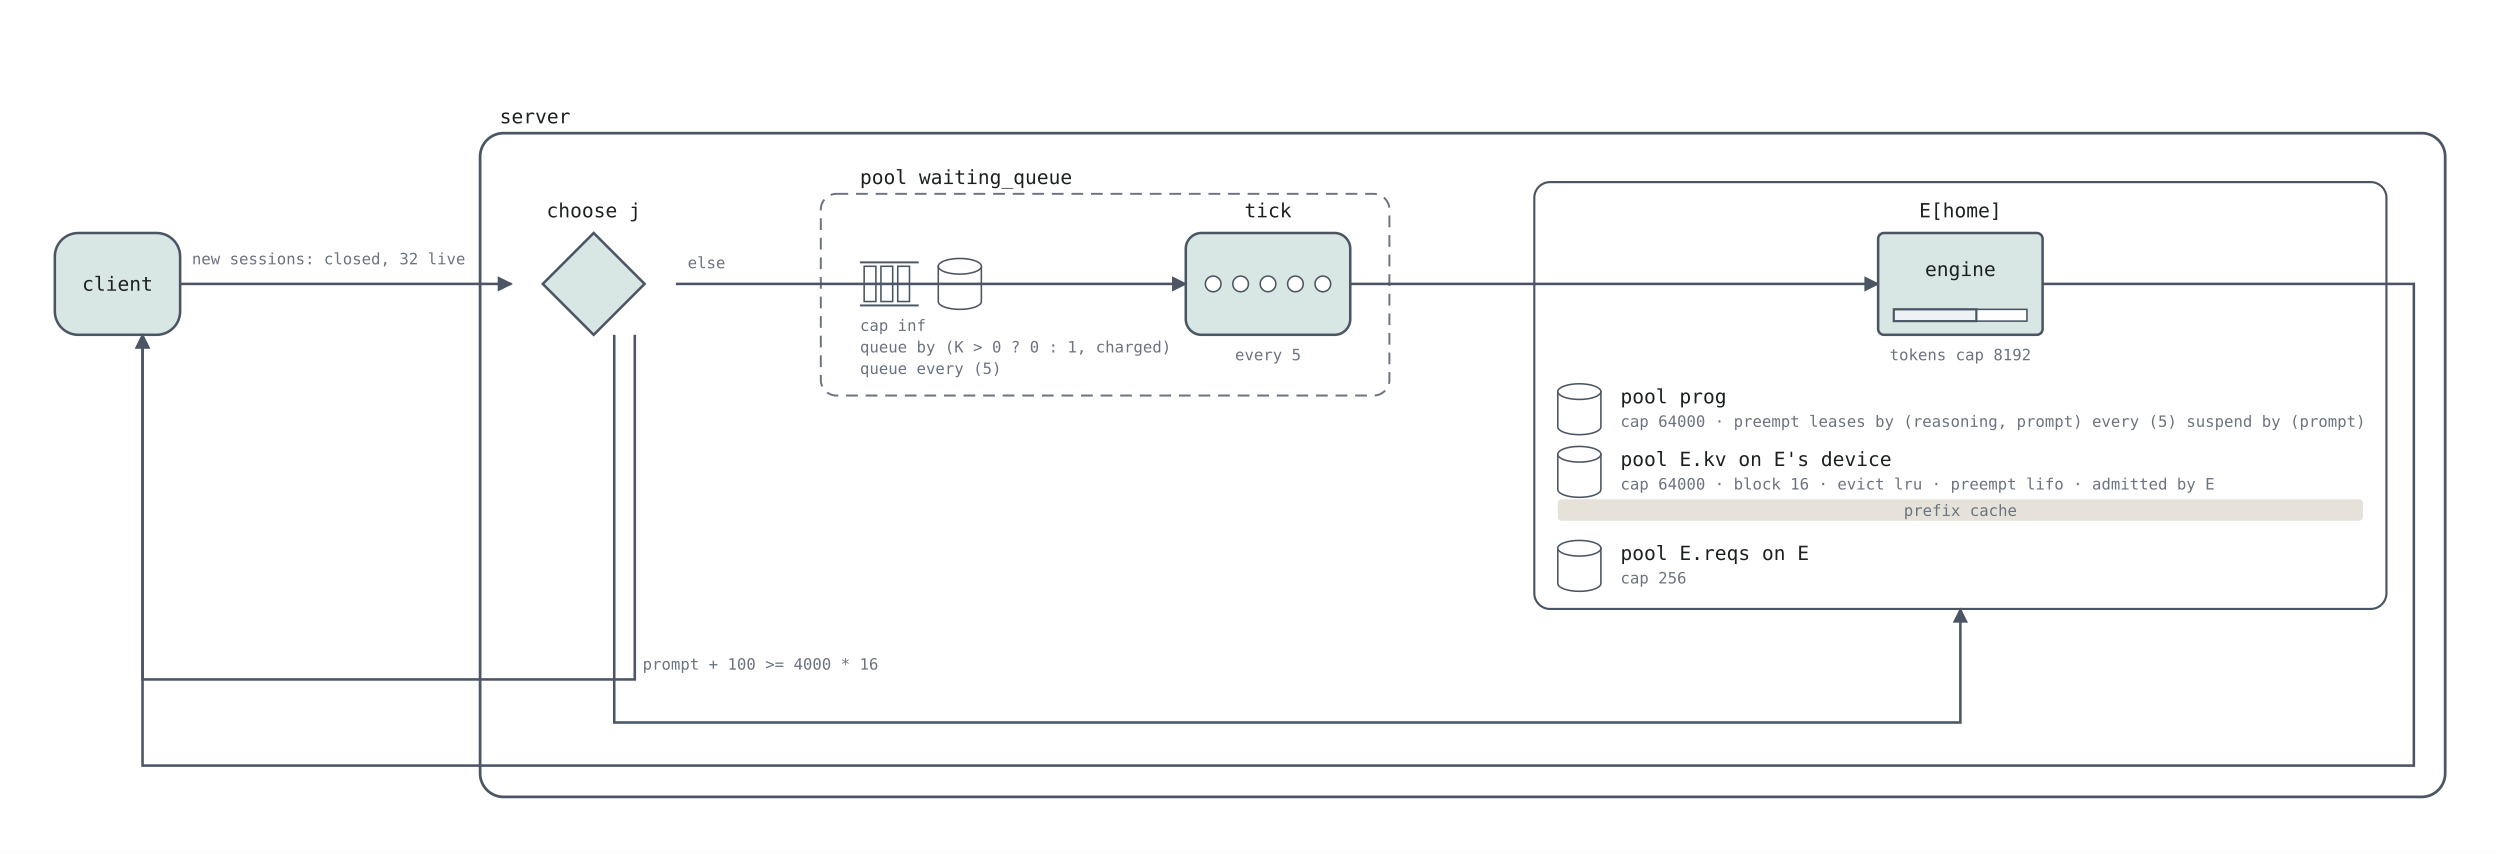
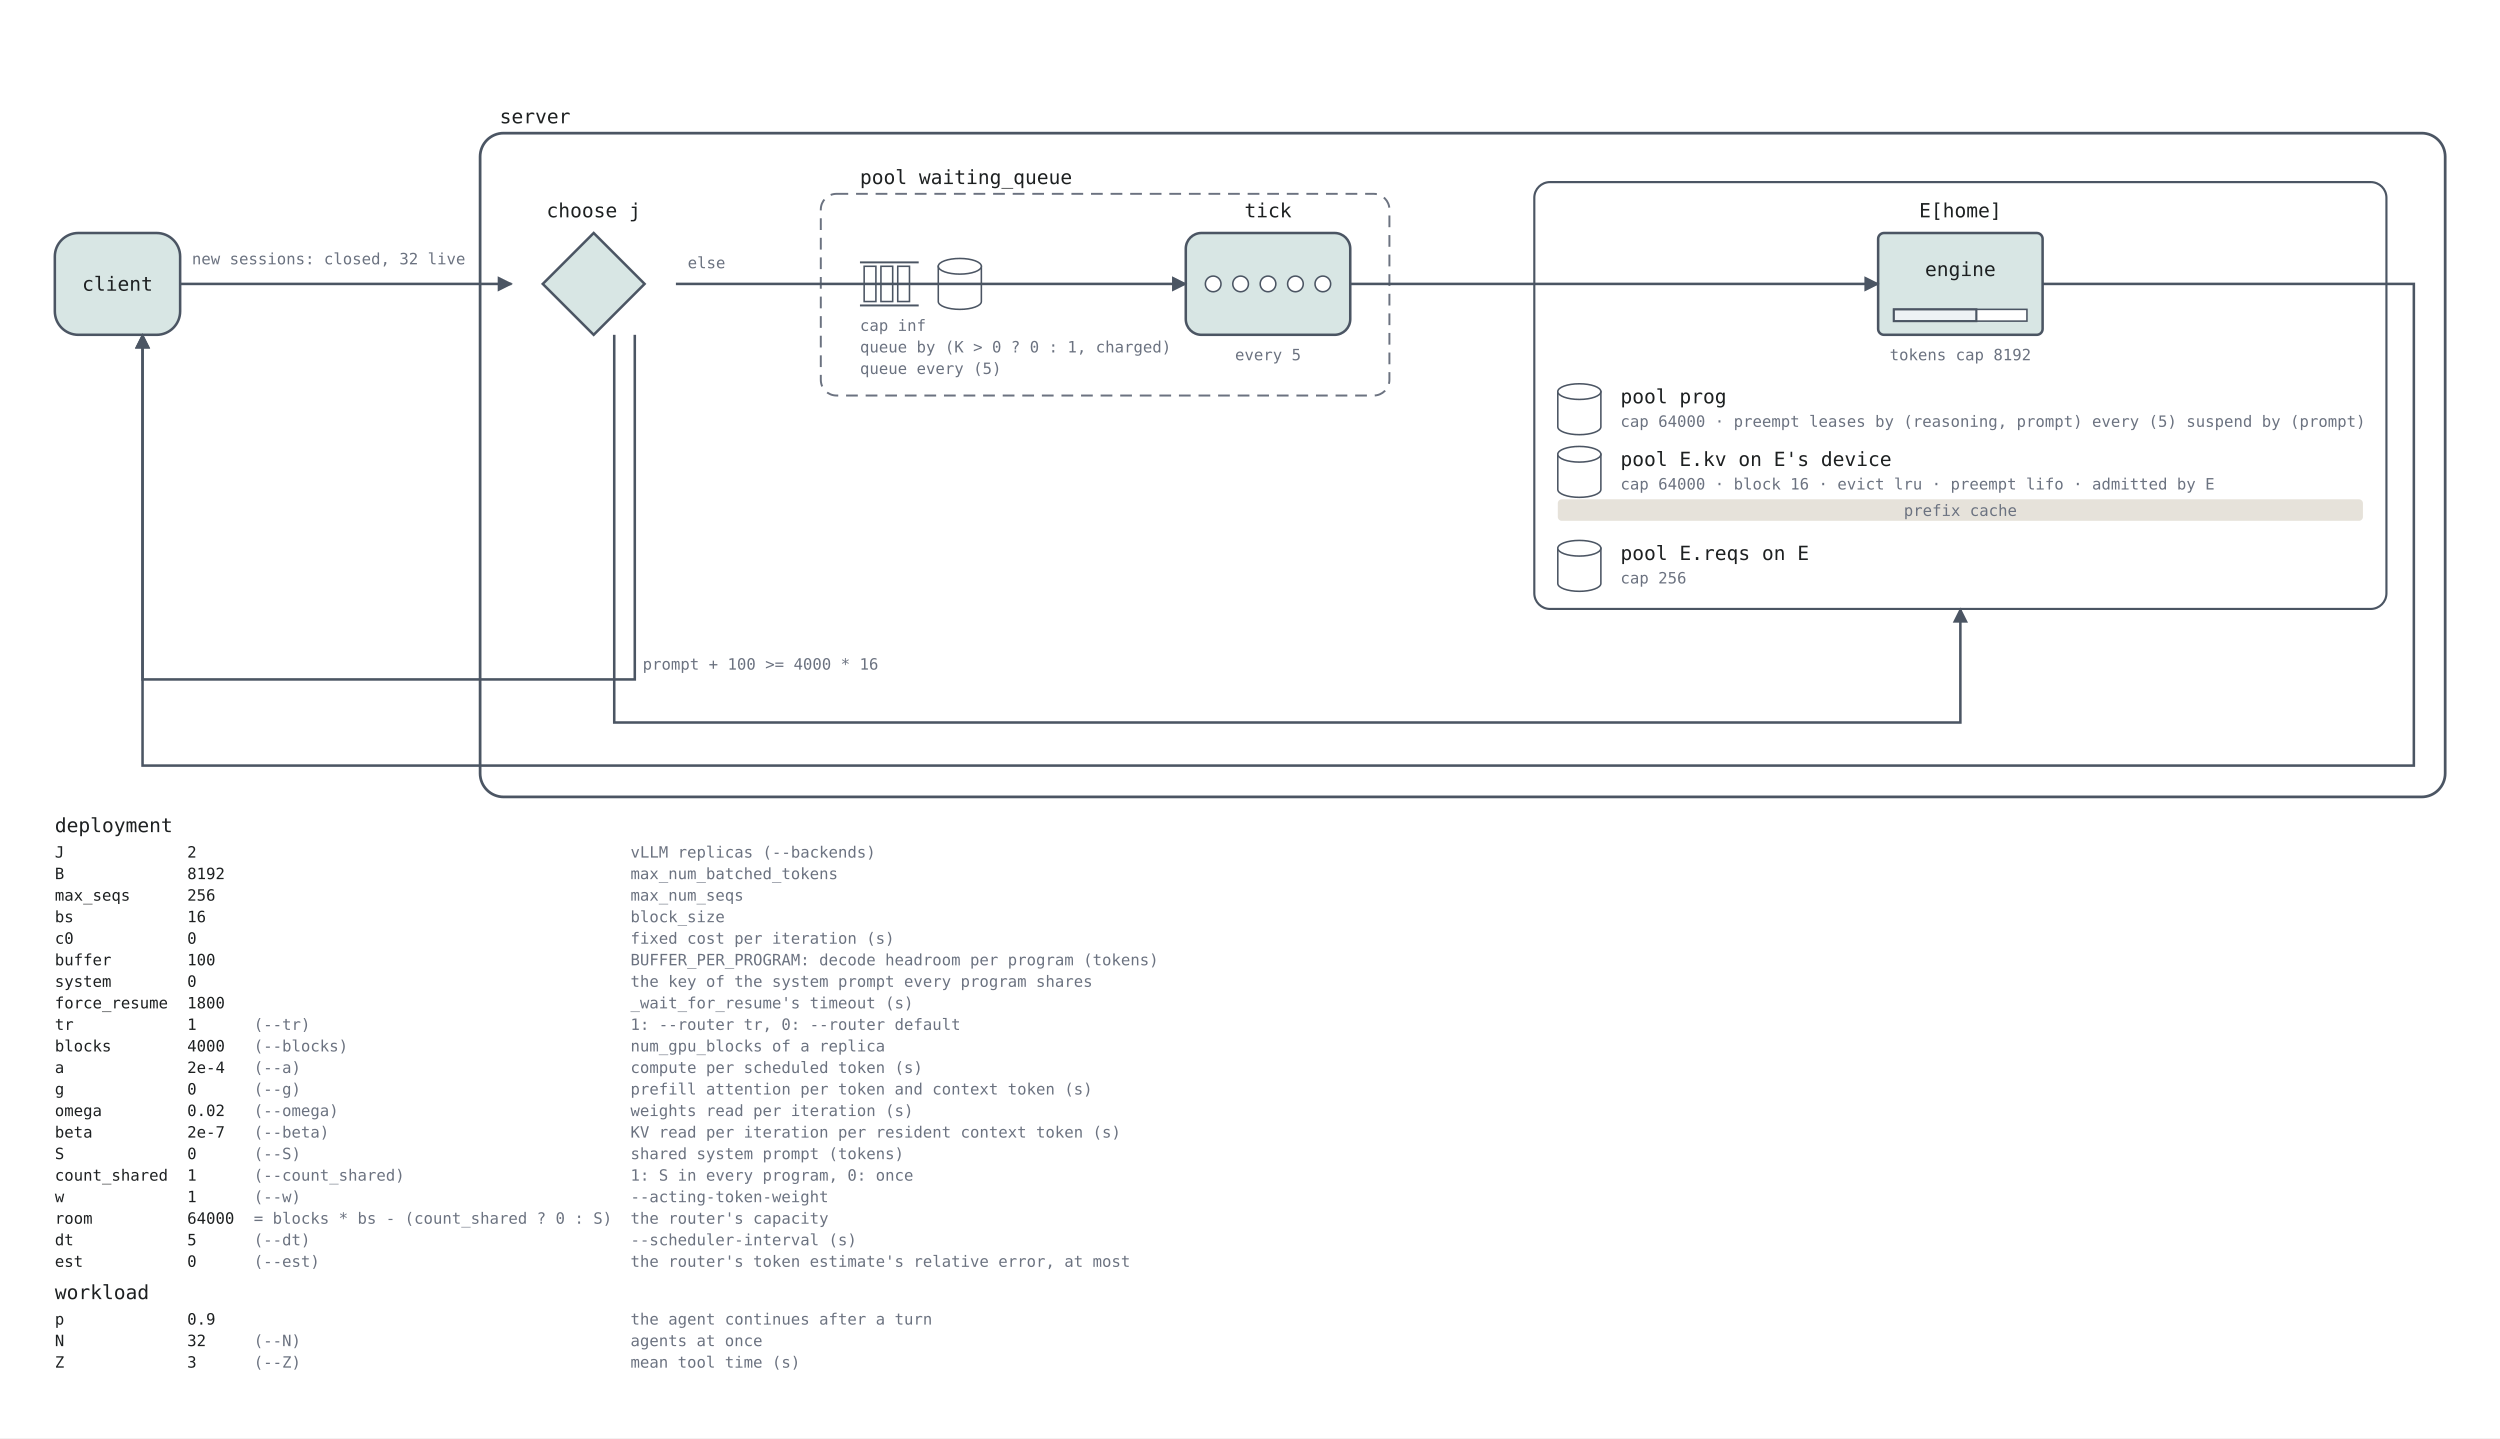
- <svg xmlns="http://www.w3.org/2000/svg" width="1276.8" height="435" viewBox="0 0 1276.8 435" role="img">
+ <svg xmlns="http://www.w3.org/2000/svg" width="1276.8" height="734.5" viewBox="0 0 1276.8 734.5" role="img">
  <style>
  text { font-family: ui-monospace, "SF Mono", Menlo, Consolas, monospace; }
  @media (prefers-color-scheme: dark) {
    text { fill: #e8e6e3; } text.dim { fill: #9aa4b2; }
    .bg { fill:#14171a }
    .solid { fill:#232a31;stroke:#b6bfcc }
    .cached { fill:#33302a }
    .instance { fill:#1a1f24;stroke:#b6bfcc }
    .frame { stroke:#b6bfcc }
    .server { stroke:#b6bfcc }
    .enclosure { stroke:#9aa4b2 }
    .station { fill:#26403d;stroke:#b6bfcc }
    .cell { fill:#14171a;stroke:#b6bfcc }
    .rail { stroke:#b6bfcc }
    .flow { stroke:#b6bfcc }
    .back { stroke:#b6bfcc }
    .poster { fill:#b6bfcc }
    .relation { stroke:#9aa4b2 }
  }
</style>
  <defs>
    <marker id="a" viewBox="0 0 10 10" refX="9" refY="5" markerWidth="6" markerHeight="6" orient="auto-start-reverse">
      <path d="M0 0 L10 5 L0 10 z" fill="context-stroke" />
    </marker>
  </defs>
-   <rect class="bg" fill="#ffffff" x="0" y="0" width="1276.8" height="435" />
+   <rect class="bg" fill="#ffffff" x="0" y="0" width="1276.8" height="734.5" />
  <rect class="server" fill="none" stroke="#4b5563" stroke-width="1.4" data-role="server" x="245.2" y="68" width="1003.6" height="339" rx="12" />
  <rect class="enclosure" fill="none" stroke="#6b7280" stroke-width="1" stroke-dasharray="6 4" x="419.2" y="99" width="290.4" height="103" rx="8" />
  <text x="439.2" y="94" text-anchor="start" font-size="10" fill="#1d2021">pool waiting_queue</text>
  <g data-pool="waiting_queue" data-role="queue">
    <path class="rail" fill="none" stroke="#4b5563" stroke-width="1" d="M439.2 134 L469.2 134 M439.2 156 L469.2 156" />
    <rect class="cell" fill="#ffffff" stroke="#4b5563" stroke-width=".8" x="441.34" y="136" width="6" height="18" />
    <rect class="cell" fill="#ffffff" stroke="#4b5563" stroke-width=".8" x="449.91" y="136" width="6" height="18" />
    <rect class="cell" fill="#ffffff" stroke="#4b5563" stroke-width=".8" x="458.49" y="136" width="6" height="18" />
  </g>
  <g data-pool="waiting_queue" data-role="drum">
    <path class="cell" fill="#ffffff" stroke="#4b5563" stroke-width=".8" d="M 479.2 136 L 479.2 154 A 11 4 0 0 0 501.2 154 L 501.2 136 Z" />
    <ellipse class="cell" fill="#ffffff" stroke="#4b5563" stroke-width=".8" cx="490.2" cy="136" rx="11" ry="4" />
  </g>
  <text x="439.2" y="169" text-anchor="start" font-size="8" fill="#6b7280" class="dim">cap inf</text>
  <text x="439.2" y="180" text-anchor="start" font-size="8" fill="#6b7280" class="dim">queue by (K &gt; 0 ? 0 : 1, charged)</text>
  <text x="439.2" y="191" text-anchor="start" font-size="8" fill="#6b7280" class="dim">queue every (5)</text>
  <rect class="frame" fill="none" stroke="#4b5563" stroke-width="1.1" x="783.6" y="93" width="435.2" height="218" rx="8" />
  <g data-pool="prog" data-role="drum">
    <path class="cell" fill="#ffffff" stroke="#4b5563" stroke-width=".8" d="M 795.6 200 L 795.6 218 A 11 4 0 0 0 817.6 218 L 817.6 200 Z" />
    <ellipse class="cell" fill="#ffffff" stroke="#4b5563" stroke-width=".8" cx="806.6" cy="200" rx="11" ry="4" />
  </g>
  <text x="827.6" y="206" text-anchor="start" font-size="10" fill="#1d2021">pool prog</text>
  <text x="827.6" y="218" text-anchor="start" font-size="8" fill="#6b7280" class="dim">cap 64000 · preempt leases by (reasoning, prompt) every (5) suspend by (prompt)</text>
  <g data-pool="E.kv" data-role="drum">
    <path class="cell" fill="#ffffff" stroke="#4b5563" stroke-width=".8" d="M 795.6 232 L 795.6 250 A 11 4 0 0 0 817.6 250 L 817.6 232 Z" />
    <ellipse class="cell" fill="#ffffff" stroke="#4b5563" stroke-width=".8" cx="806.6" cy="232" rx="11" ry="4" />
  </g>
  <text x="827.6" y="238" text-anchor="start" font-size="10" fill="#1d2021">pool E.kv on E's device</text>
  <text x="827.6" y="250" text-anchor="start" font-size="8" fill="#6b7280" class="dim">cap 64000 · block 16 · evict lru · preempt lifo · admitted by E</text>
  <rect class="cached" fill="#e6e2da" stroke="none" x="795.6" y="255" width="411.2" height="11" rx="2" />
  <text x="1001.2" y="263.5" text-anchor="middle" font-size="8" fill="#6b7280" class="dim">prefix cache</text>
  <g data-pool="E.reqs" data-role="drum">
    <path class="cell" fill="#ffffff" stroke="#4b5563" stroke-width=".8" d="M 795.6 280 L 795.6 298 A 11 4 0 0 0 817.6 298 L 817.6 280 Z" />
    <ellipse class="cell" fill="#ffffff" stroke="#4b5563" stroke-width=".8" cx="806.6" cy="280" rx="11" ry="4" />
  </g>
  <text x="827.6" y="286" text-anchor="start" font-size="10" fill="#1d2021">pool E.reqs on E</text>
  <text x="827.6" y="298" text-anchor="start" font-size="8" fill="#6b7280" class="dim">cap 256</text>
  <g data-node="#0" data-role="decision">
    <polygon class="station" fill="#d8e6e4" stroke="#4b5563" stroke-width="1.3" points="303.2,119 329.2,145 303.2,171 277.2,145" />
  </g>
  <text x="303.2" y="111" text-anchor="middle" font-size="10" fill="#1d2021">choose j</text>
  <g data-node="#1" data-role="tick">
    <rect class="station" fill="#d8e6e4" stroke="#4b5563" stroke-width="1.3" x="605.6" y="119" width="84" height="52" rx="8" />
    <circle class="cell" fill="#ffffff" stroke="#4b5563" stroke-width=".8" cx="619.6" cy="145" r="4" />
    <circle class="cell" fill="#ffffff" stroke="#4b5563" stroke-width=".8" cx="633.6" cy="145" r="4" />
    <circle class="cell" fill="#ffffff" stroke="#4b5563" stroke-width=".8" cx="647.6" cy="145" r="4" />
    <circle class="cell" fill="#ffffff" stroke="#4b5563" stroke-width=".8" cx="661.6" cy="145" r="4" />
    <circle class="cell" fill="#ffffff" stroke="#4b5563" stroke-width=".8" cx="675.6" cy="145" r="4" />
  </g>
  <text x="647.6" y="111" text-anchor="middle" font-size="10" fill="#1d2021">tick</text>
  <text x="647.6" y="184" text-anchor="middle" font-size="8" fill="#6b7280" class="dim">every 5</text>
  <g data-node="E" data-stage="E">
    <rect class="station" fill="#d8e6e4" stroke="#4b5563" stroke-width="1.3" x="959.2" y="119" width="84" height="52" rx="3" />
    <rect class="cell" fill="#ffffff" stroke="#4b5563" stroke-width=".8" x="967.2" y="158" width="68" height="6" />
    <rect class="solid" fill="#eef2f5" stroke="#4b5563" stroke-width="1.1" data-role="budget" x="967.2" y="158" width="42.16" height="6" />
    <text x="1001.2" y="141" text-anchor="middle" font-size="10" fill="#1d2021">engine</text>
  </g>
  <text x="1001.2" y="111" text-anchor="middle" font-size="10" fill="#1d2021">E[home]</text>
  <text x="1001.2" y="184" text-anchor="middle" font-size="8" fill="#6b7280" class="dim">tokens cap 8192</text>
  <g data-node="#client" data-role="client">
    <rect class="station" fill="#d8e6e4" stroke="#4b5563" stroke-width="1.3" x="28" y="119" width="64" height="52" rx="12" />
    <text x="60" y="148.5" text-anchor="middle" font-size="10" fill="#1d2021">client</text>
  </g>
  <path class="flow" fill="none" stroke="#4b5563" stroke-width="1.3" data-role="arrival" data-from="#client" data-to="#0" d="M92 145 L261.2 145" marker-end="url(#a)" />
  <text x="98" y="135" text-anchor="start" font-size="8" fill="#6b7280" class="dim">new sessions: closed, 32 live</text>
  <path class="flow" fill="none" stroke="#4b5563" stroke-width="1.3" data-role="exit" data-from="#0" data-to="#client" d="M324.2 171 L324.2 347 L72.8 347 L72.8 171" marker-end="url(#a)" />
  <text x="328.2" y="342" text-anchor="start" font-size="8" fill="#6b7280" class="dim">prompt + 100 &gt;= 4000 * 16</text>
  <path class="flow" fill="none" stroke="#4b5563" stroke-width="1.3" data-role="flow" data-from="#0" data-to="#1" d="M345.2 145 L605.6 145" marker-end="url(#a)" />
  <text x="351.2" y="137" text-anchor="start" font-size="8" fill="#6b7280" class="dim">else</text>
  <path class="flow" fill="none" stroke="#4b5563" stroke-width="1.3" data-role="flow" data-from="#0" data-to="E" d="M313.7 171 L313.7 369 L1001.2 369 L1001.2 311" marker-end="url(#a)" />
  <path class="flow" fill="none" stroke="#4b5563" stroke-width="1.3" data-role="flow" data-from="#1" data-to="E" d="M689.6 145 L959.2 145" marker-end="url(#a)" />
  <path class="flow" fill="none" stroke="#4b5563" stroke-width="1.3" data-role="exit" data-from="E" data-to="#client" d="M1043.2 145 L1232.8 145 L1232.8 391 L72.8 391 L72.8 171" marker-end="url(#a)" />
  <text x="255.2" y="63" text-anchor="start" font-size="10" fill="#1d2021">server</text>
+   <text x="28" y="425" text-anchor="start" font-size="10" fill="#1d2021">deployment</text>
+   <text x="28" y="438" text-anchor="start" font-size="8" fill="#1d2021">J</text>
+   <text x="95.6" y="438" text-anchor="start" font-size="8" fill="#1d2021">2</text>
+   <text x="322" y="438" text-anchor="start" font-size="8" fill="#6b7280" class="dim">vLLM replicas (--backends)</text>
+   <text x="28" y="449" text-anchor="start" font-size="8" fill="#1d2021">B</text>
+   <text x="95.6" y="449" text-anchor="start" font-size="8" fill="#1d2021">8192</text>
+   <text x="322" y="449" text-anchor="start" font-size="8" fill="#6b7280" class="dim">max_num_batched_tokens</text>
+   <text x="28" y="460" text-anchor="start" font-size="8" fill="#1d2021">max_seqs</text>
+   <text x="95.6" y="460" text-anchor="start" font-size="8" fill="#1d2021">256</text>
+   <text x="322" y="460" text-anchor="start" font-size="8" fill="#6b7280" class="dim">max_num_seqs</text>
+   <text x="28" y="471" text-anchor="start" font-size="8" fill="#1d2021">bs</text>
+   <text x="95.6" y="471" text-anchor="start" font-size="8" fill="#1d2021">16</text>
+   <text x="322" y="471" text-anchor="start" font-size="8" fill="#6b7280" class="dim">block_size</text>
+   <text x="28" y="482" text-anchor="start" font-size="8" fill="#1d2021">c0</text>
+   <text x="95.6" y="482" text-anchor="start" font-size="8" fill="#1d2021">0</text>
+   <text x="322" y="482" text-anchor="start" font-size="8" fill="#6b7280" class="dim">fixed cost per iteration (s)</text>
+   <text x="28" y="493" text-anchor="start" font-size="8" fill="#1d2021">buffer</text>
+   <text x="95.6" y="493" text-anchor="start" font-size="8" fill="#1d2021">100</text>
+   <text x="322" y="493" text-anchor="start" font-size="8" fill="#6b7280" class="dim">BUFFER_PER_PROGRAM: decode headroom per program (tokens)</text>
+   <text x="28" y="504" text-anchor="start" font-size="8" fill="#1d2021">system</text>
+   <text x="95.6" y="504" text-anchor="start" font-size="8" fill="#1d2021">0</text>
+   <text x="322" y="504" text-anchor="start" font-size="8" fill="#6b7280" class="dim">the key of the system prompt every program shares</text>
+   <text x="28" y="515" text-anchor="start" font-size="8" fill="#1d2021">force_resume</text>
+   <text x="95.6" y="515" text-anchor="start" font-size="8" fill="#1d2021">1800</text>
+   <text x="322" y="515" text-anchor="start" font-size="8" fill="#6b7280" class="dim">_wait_for_resume's timeout (s)</text>
+   <text x="28" y="526" text-anchor="start" font-size="8" fill="#1d2021">tr</text>
+   <text x="95.6" y="526" text-anchor="start" font-size="8" fill="#1d2021">1</text>
+   <text x="129.6" y="526" text-anchor="start" font-size="8" fill="#6b7280" class="dim">(--tr)</text>
+   <text x="322" y="526" text-anchor="start" font-size="8" fill="#6b7280" class="dim">1: --router tr, 0: --router default</text>
+   <text x="28" y="537" text-anchor="start" font-size="8" fill="#1d2021">blocks</text>
+   <text x="95.6" y="537" text-anchor="start" font-size="8" fill="#1d2021">4000</text>
+   <text x="129.6" y="537" text-anchor="start" font-size="8" fill="#6b7280" class="dim">(--blocks)</text>
+   <text x="322" y="537" text-anchor="start" font-size="8" fill="#6b7280" class="dim">num_gpu_blocks of a replica</text>
+   <text x="28" y="548" text-anchor="start" font-size="8" fill="#1d2021">a</text>
+   <text x="95.6" y="548" text-anchor="start" font-size="8" fill="#1d2021">2e-4</text>
+   <text x="129.6" y="548" text-anchor="start" font-size="8" fill="#6b7280" class="dim">(--a)</text>
+   <text x="322" y="548" text-anchor="start" font-size="8" fill="#6b7280" class="dim">compute per scheduled token (s)</text>
+   <text x="28" y="559" text-anchor="start" font-size="8" fill="#1d2021">g</text>
+   <text x="95.6" y="559" text-anchor="start" font-size="8" fill="#1d2021">0</text>
+   <text x="129.6" y="559" text-anchor="start" font-size="8" fill="#6b7280" class="dim">(--g)</text>
+   <text x="322" y="559" text-anchor="start" font-size="8" fill="#6b7280" class="dim">prefill attention per token and context token (s)</text>
+   <text x="28" y="570" text-anchor="start" font-size="8" fill="#1d2021">omega</text>
+   <text x="95.6" y="570" text-anchor="start" font-size="8" fill="#1d2021">0.02</text>
+   <text x="129.6" y="570" text-anchor="start" font-size="8" fill="#6b7280" class="dim">(--omega)</text>
+   <text x="322" y="570" text-anchor="start" font-size="8" fill="#6b7280" class="dim">weights read per iteration (s)</text>
+   <text x="28" y="581" text-anchor="start" font-size="8" fill="#1d2021">beta</text>
+   <text x="95.6" y="581" text-anchor="start" font-size="8" fill="#1d2021">2e-7</text>
+   <text x="129.6" y="581" text-anchor="start" font-size="8" fill="#6b7280" class="dim">(--beta)</text>
+   <text x="322" y="581" text-anchor="start" font-size="8" fill="#6b7280" class="dim">KV read per iteration per resident context token (s)</text>
+   <text x="28" y="592" text-anchor="start" font-size="8" fill="#1d2021">S</text>
+   <text x="95.6" y="592" text-anchor="start" font-size="8" fill="#1d2021">0</text>
+   <text x="129.6" y="592" text-anchor="start" font-size="8" fill="#6b7280" class="dim">(--S)</text>
+   <text x="322" y="592" text-anchor="start" font-size="8" fill="#6b7280" class="dim">shared system prompt (tokens)</text>
+   <text x="28" y="603" text-anchor="start" font-size="8" fill="#1d2021">count_shared</text>
+   <text x="95.6" y="603" text-anchor="start" font-size="8" fill="#1d2021">1</text>
+   <text x="129.6" y="603" text-anchor="start" font-size="8" fill="#6b7280" class="dim">(--count_shared)</text>
+   <text x="322" y="603" text-anchor="start" font-size="8" fill="#6b7280" class="dim">1: S in every program, 0: once</text>
+   <text x="28" y="614" text-anchor="start" font-size="8" fill="#1d2021">w</text>
+   <text x="95.6" y="614" text-anchor="start" font-size="8" fill="#1d2021">1</text>
+   <text x="129.6" y="614" text-anchor="start" font-size="8" fill="#6b7280" class="dim">(--w)</text>
+   <text x="322" y="614" text-anchor="start" font-size="8" fill="#6b7280" class="dim">--acting-token-weight</text>
+   <text x="28" y="625" text-anchor="start" font-size="8" fill="#1d2021">room</text>
+   <text x="95.6" y="625" text-anchor="start" font-size="8" fill="#1d2021">64000</text>
+   <text x="129.6" y="625" text-anchor="start" font-size="8" fill="#6b7280" class="dim">= blocks * bs - (count_shared ? 0 : S)</text>
+   <text x="322" y="625" text-anchor="start" font-size="8" fill="#6b7280" class="dim">the router's capacity</text>
+   <text x="28" y="636" text-anchor="start" font-size="8" fill="#1d2021">dt</text>
+   <text x="95.6" y="636" text-anchor="start" font-size="8" fill="#1d2021">5</text>
+   <text x="129.6" y="636" text-anchor="start" font-size="8" fill="#6b7280" class="dim">(--dt)</text>
+   <text x="322" y="636" text-anchor="start" font-size="8" fill="#6b7280" class="dim">--scheduler-interval (s)</text>
+   <text x="28" y="647" text-anchor="start" font-size="8" fill="#1d2021">est</text>
+   <text x="95.6" y="647" text-anchor="start" font-size="8" fill="#1d2021">0</text>
+   <text x="129.6" y="647" text-anchor="start" font-size="8" fill="#6b7280" class="dim">(--est)</text>
+   <text x="322" y="647" text-anchor="start" font-size="8" fill="#6b7280" class="dim">the router's token estimate's relative error, at most</text>
+   <text x="28" y="663.5" text-anchor="start" font-size="10" fill="#1d2021">workload</text>
+   <text x="28" y="676.5" text-anchor="start" font-size="8" fill="#1d2021">p</text>
+   <text x="95.6" y="676.5" text-anchor="start" font-size="8" fill="#1d2021">0.9</text>
+   <text x="322" y="676.5" text-anchor="start" font-size="8" fill="#6b7280" class="dim">the agent continues after a turn</text>
+   <text x="28" y="687.5" text-anchor="start" font-size="8" fill="#1d2021">N</text>
+   <text x="95.6" y="687.5" text-anchor="start" font-size="8" fill="#1d2021">32</text>
+   <text x="129.6" y="687.5" text-anchor="start" font-size="8" fill="#6b7280" class="dim">(--N)</text>
+   <text x="322" y="687.5" text-anchor="start" font-size="8" fill="#6b7280" class="dim">agents at once</text>
+   <text x="28" y="698.5" text-anchor="start" font-size="8" fill="#1d2021">Z</text>
+   <text x="95.6" y="698.5" text-anchor="start" font-size="8" fill="#1d2021">3</text>
+   <text x="129.6" y="698.5" text-anchor="start" font-size="8" fill="#6b7280" class="dim">(--Z)</text>
+   <text x="322" y="698.5" text-anchor="start" font-size="8" fill="#6b7280" class="dim">mean tool time (s)</text>
</svg>
